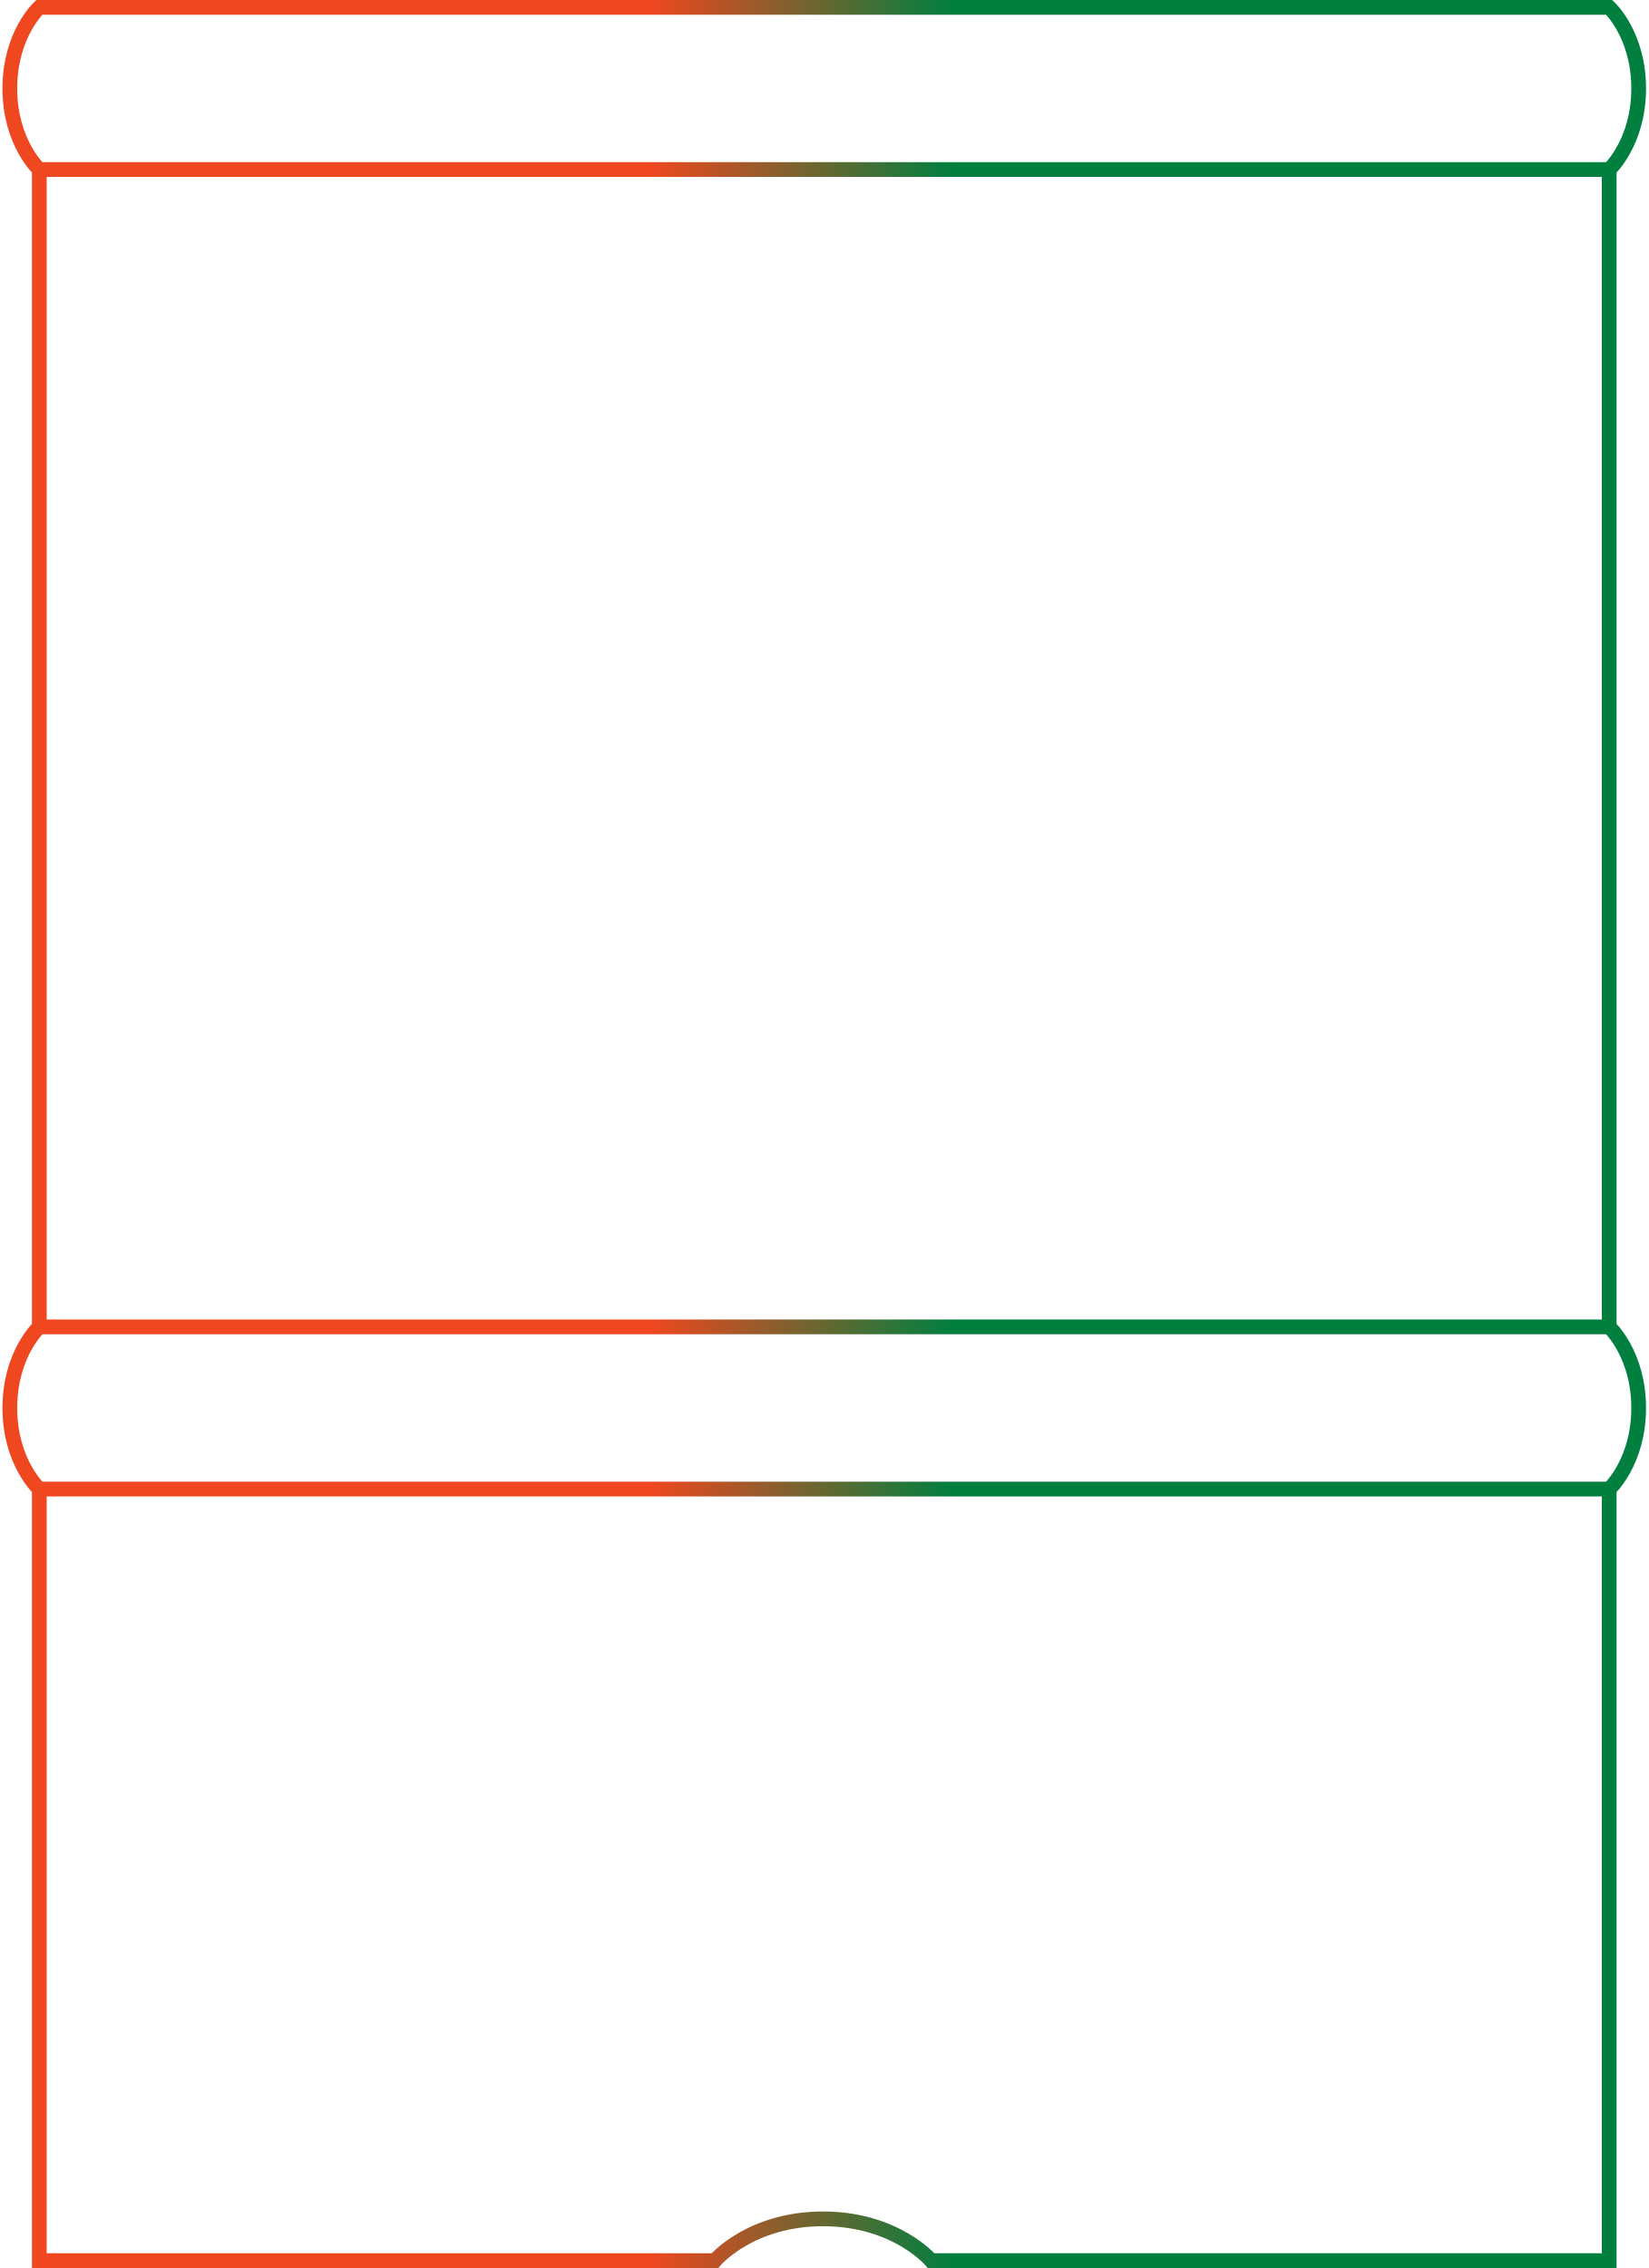
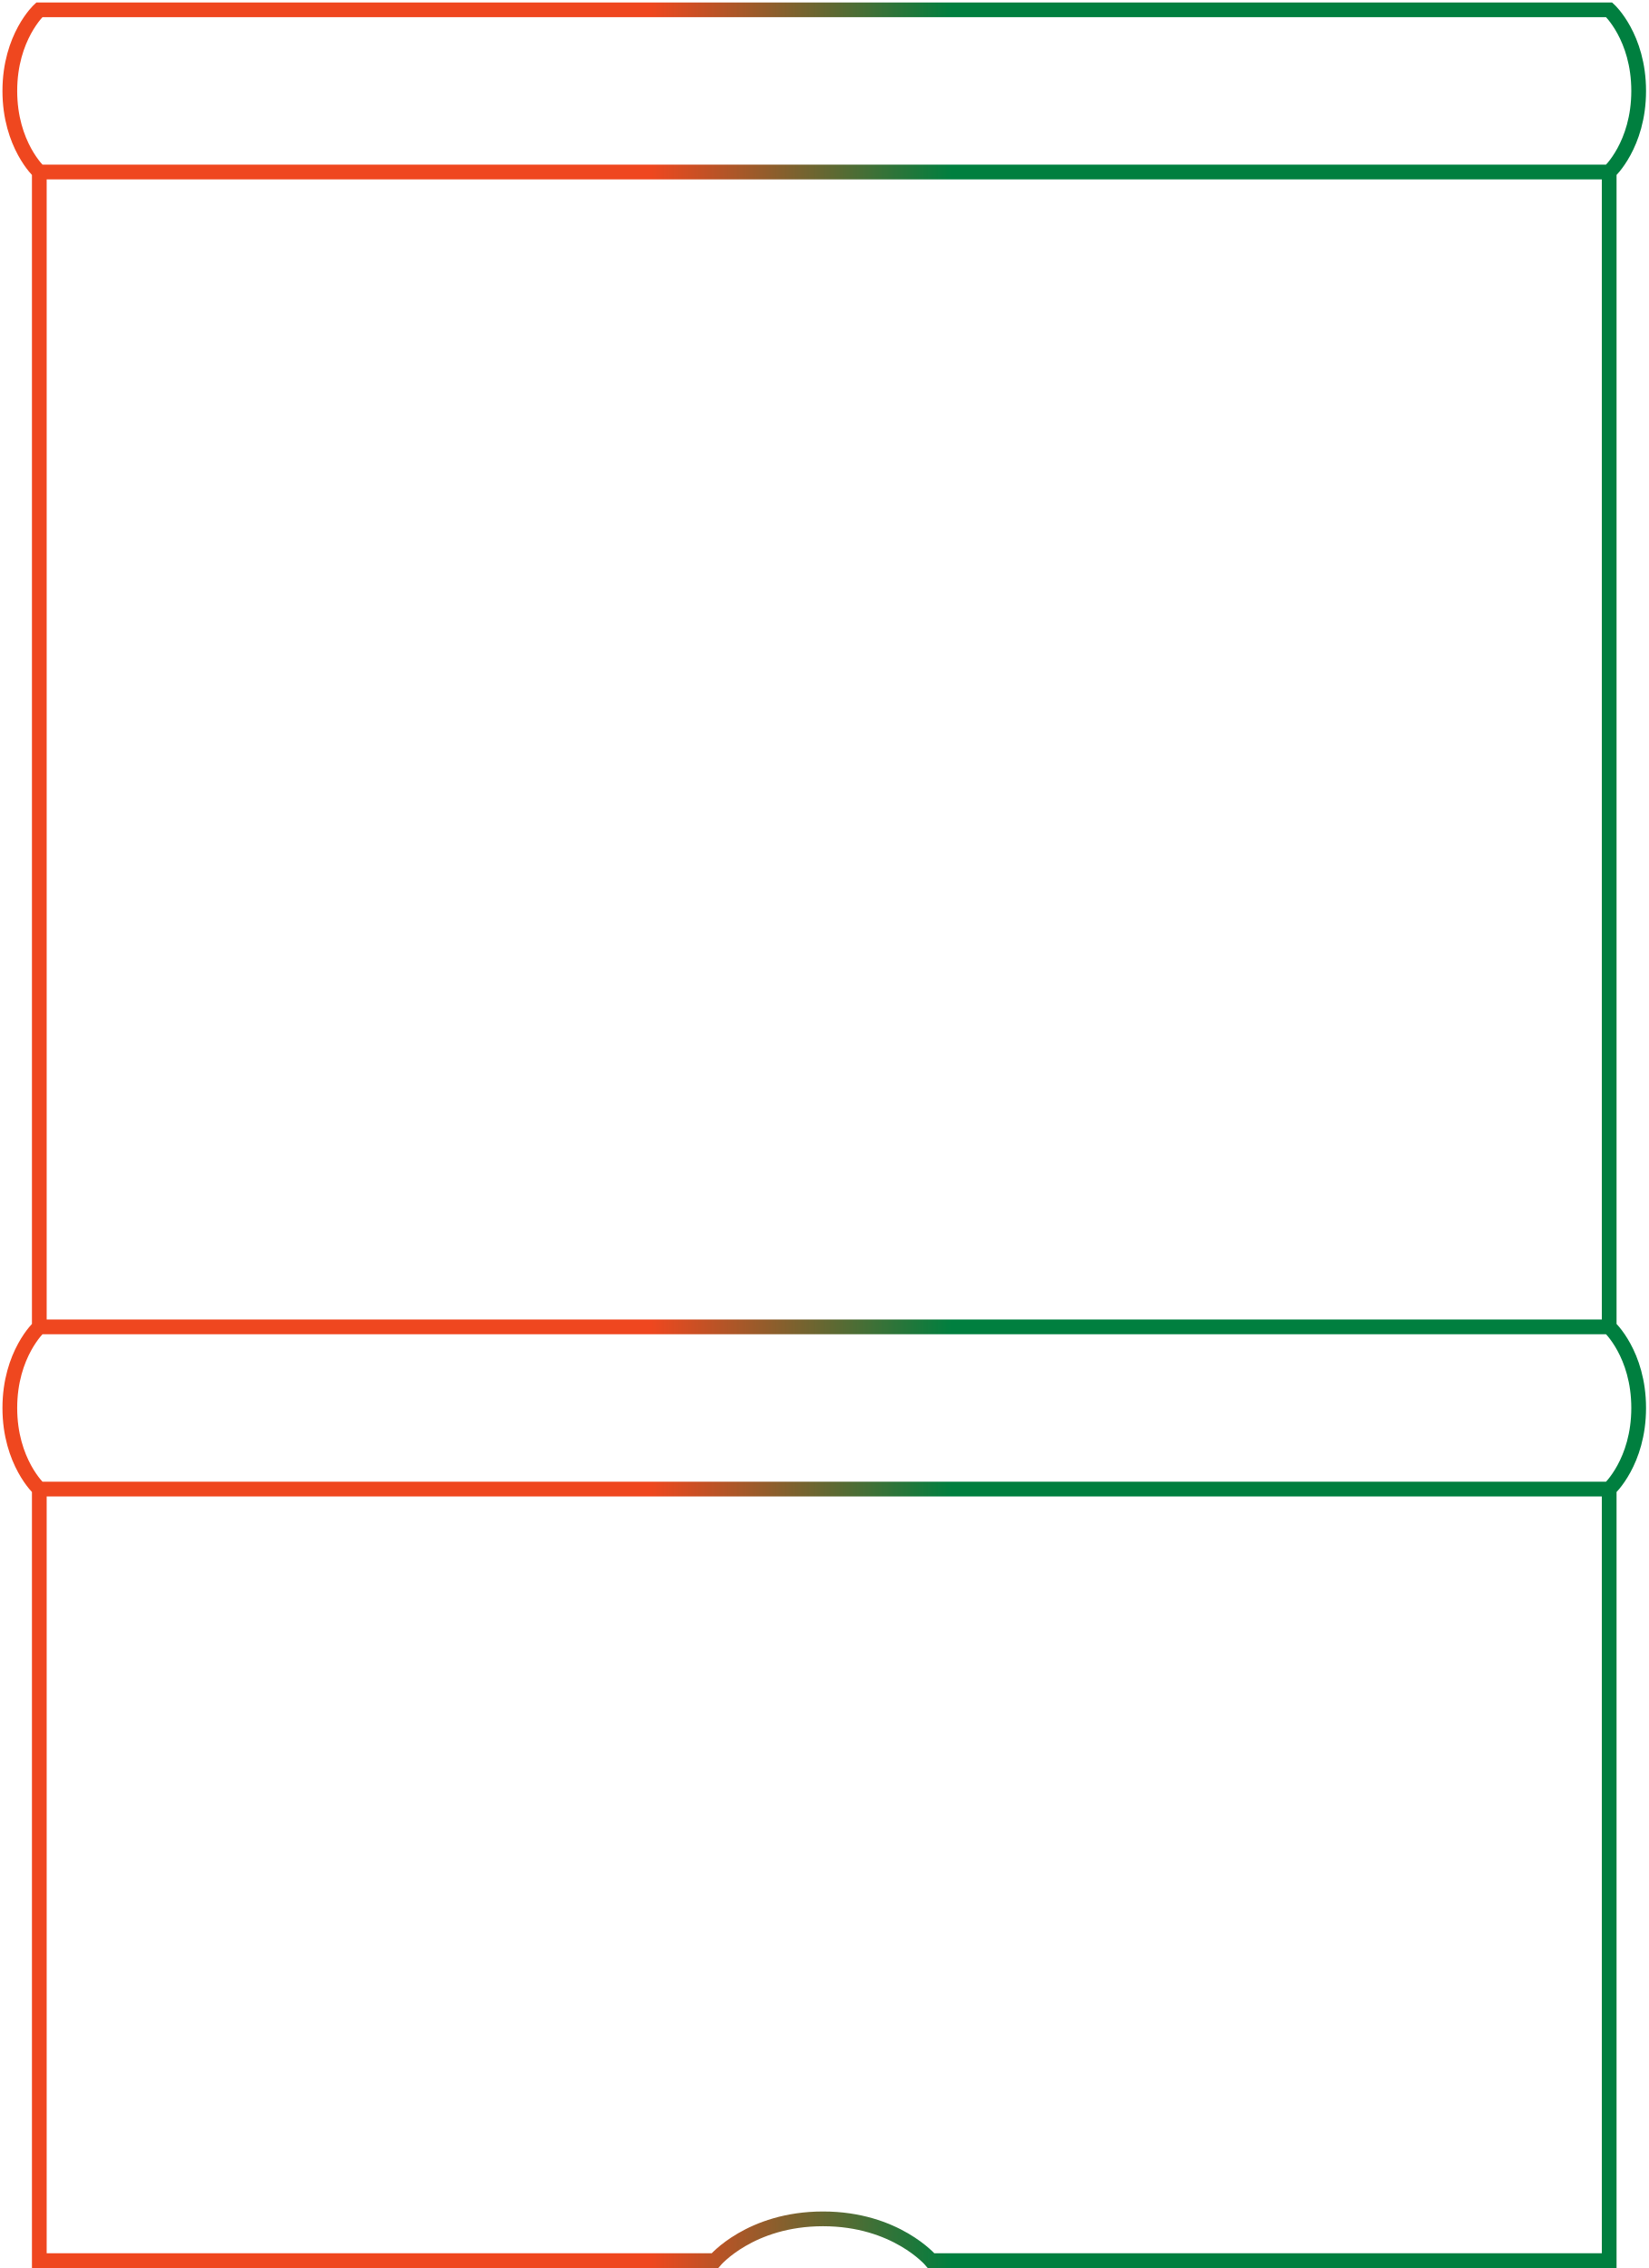
<svg xmlns="http://www.w3.org/2000/svg" clip-rule="evenodd" fill-rule="evenodd" viewBox="0 0 671 923">
  <linearGradient id="regulara" gradientUnits="userSpaceOnUse" x1="19" x2="633" y1="0" y2="0">
    <stop offset=".4" stop-color="#ef471f" />
    <stop offset=".6" stop-color="#007f3f" />
  </linearGradient>
-   <path d="m16 606s-12-11-12-33 12-33 12-33h639s12 11 12 33-12 33-12 33zm0-603s-12 11-12 33 12 33 12 33h639s12-11 12-33-12-33-12-33zm639 66h-639v471h639zm0 537h-639v314h275s14.333-17 44-17 44 17 44 17h276z" fill="none" stroke="url(#regulara)" stroke-width="6" />
+   <path d="m16 606s-12-11-12-33 12-33 12-33h639s12 11 12 33-12 33-12 33zm0-602s-12 11-12 33 12 33 12 33h639s12-11 12-33-12-33-12-33zm639 66h-639v470h639zm0 536h-639v314h275s14.333-17 44-17 44 17 44 17h276z" fill="none" stroke="url(#regulara)" stroke-width="6" />
</svg>
